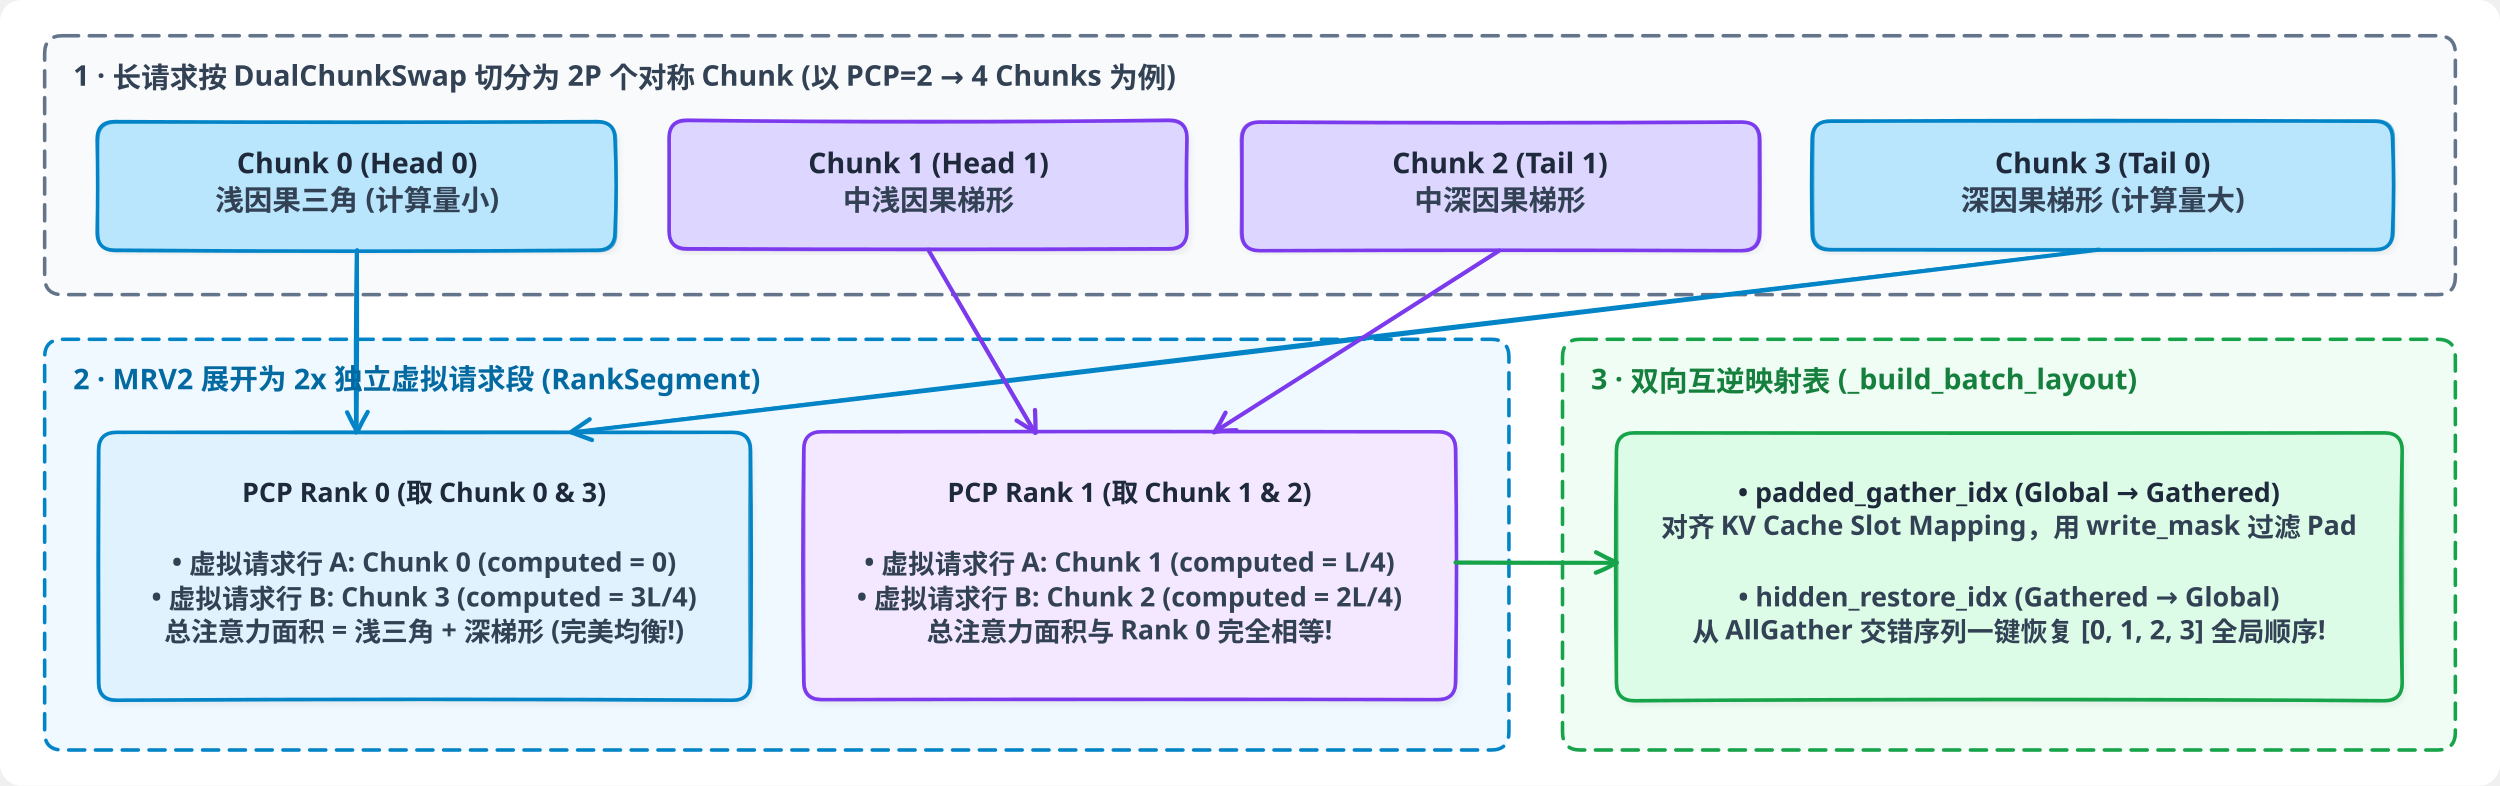
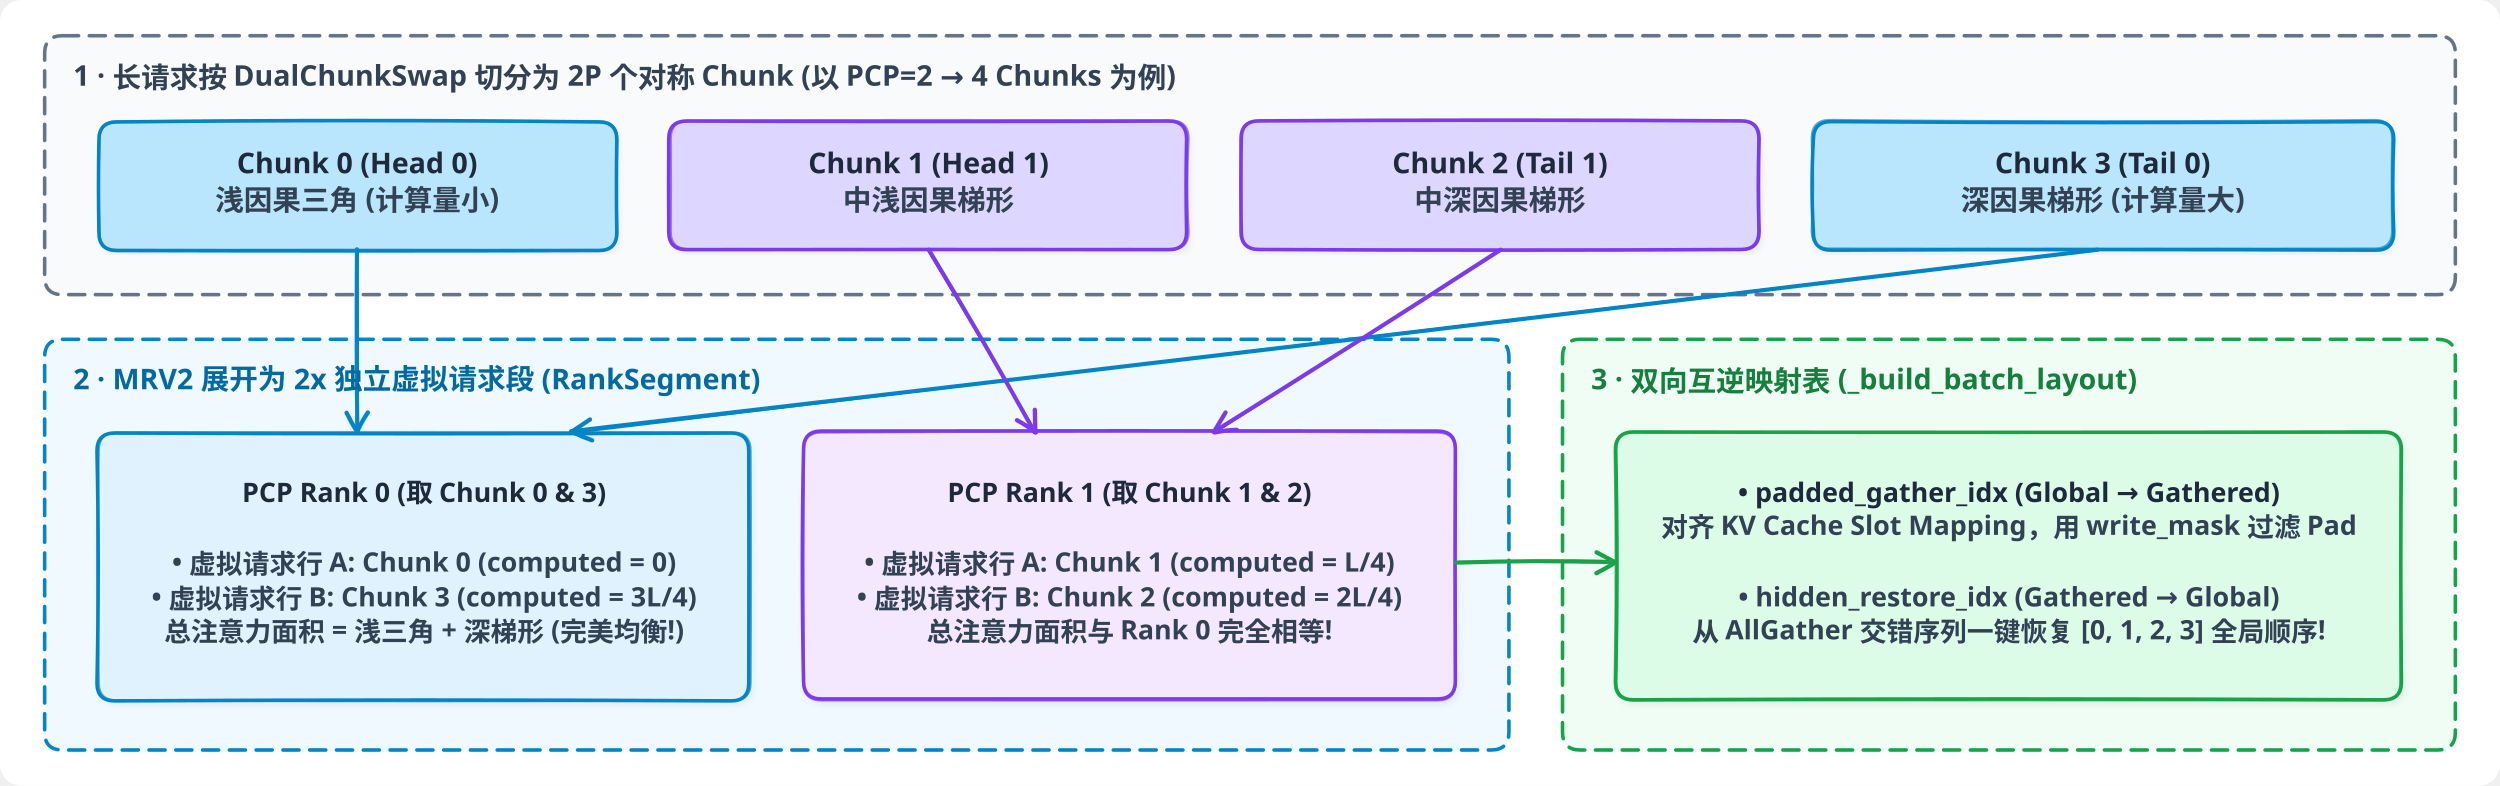
<svg xmlns="http://www.w3.org/2000/svg" viewBox="0 0 1400 440" width="1400" height="440" font-family="'Comic Sans MS', 'Segoe Print', 'Bradley Hand', 'Chalkboard SE', 'Microsoft YaHei', sans-serif">
  <defs>
    <filter id="paper-shadow" x="-2%" y="-2%" width="104%" height="106%">
      <feDropShadow dx="1.5" dy="2.5" stdDeviation="2" flood-color="#0f172a" flood-opacity="0.07" />
    </filter>
  </defs>
  <rect x="0" y="0" width="1400" height="440" fill="#ffffff" rx="12" />
  <path d="M 35.0 20 L 1365.0 20 Q 1375 20 1375 30.0 L 1375 155.0 Q 1375 165 1365.0 165 L 35.0 165 Q 25 165 25 155.0 L 25 30.0 Q 25 20 35.0 20 Z" fill="#f8fafc" stroke="none" />
  <path d="M 35.0 20 L 1365.0 20 Q 1375 20 1375 30.0 L 1375 155.0 Q 1375 165 1365.0 165 L 35.0 165 Q 25 165 25 155.0 L 25 30.0 Q 25 20 35.0 20 Z" fill="none" stroke="#64748b" stroke-width="2" stroke-linecap="round" stroke-linejoin="round" opacity="1" stroke-dasharray="9 6" />
  <path d="M 65.0 68 L 335.0 68 Q 345 68 345 78.0 L 345 130.0 Q 345 140 335.0 140 L 65.0 140 Q 55 140 55 130.0 L 55 78.0 Q 55 68 65.0 68 Z" fill="#bae6fd" stroke="none" filter="url(#paper-shadow)" />
-   <path d="M 64.4 68.1 Q 200.0 68.9 334.4 68.1 Q 344.4 68.1 344.4 78.1 Q 345.7 104.0 344.4 130.1 Q 344.4 140.1 334.4 140.1 Q 200.0 141.2 64.4 140.1 Q 54.4 140.1 54.4 130.1 Q 55.0 104.0 54.4 78.1 Q 54.4 68.1 64.4 68.1" fill="none" stroke="#0284c7" stroke-width="2" stroke-linecap="round" stroke-linejoin="round" opacity="1" />
-   <path d="M 65.0 68.6 Q 200.0 67.8 335.0 68.6 Q 345.0 68.6 345.0 78.6 Q 345.3 104.0 345.0 130.6 Q 345.0 140.6 335.0 140.6 Q 200.0 140.9 65.0 140.6 Q 55.0 140.6 55.0 130.6 Q 54.1 104.0 55.0 78.6 Q 55.0 68.6 65.0 68.6" fill="none" stroke="#0284c7" stroke-width="1.5" stroke-linecap="round" stroke-linejoin="round" opacity="0.65" />
+   <path d="M 65.4 68.3 Q 200.0 66.7 335.4 68.3 Q 345.4 68.3 345.4 78.3 Q 345.0 104.0 345.4 130.3 Q 345.4 140.3 335.4 140.3 Q 200.0 140.7 65.4 140.3 Q 55.4 140.3 55.4 130.3 Q 54.9 104.0 55.4 78.3 Q 55.4 68.3 65.4 68.3" fill="none" stroke="#0284c7" stroke-width="2" stroke-linecap="round" stroke-linejoin="round" opacity="1" />
+   <path d="M 65.6 68.1 Q 200.0 67.2 335.6 68.1 Q 345.6 68.1 345.6 78.1 Q 344.9 104.0 345.6 130.1 Q 345.6 140.1 335.6 140.1 Q 200.0 139.8 65.6 140.1 Q 55.6 140.1 55.6 130.1 Q 54.8 104.0 55.6 78.1 Q 55.6 68.1 65.6 68.1" fill="none" stroke="#0284c7" stroke-width="1.5" stroke-linecap="round" stroke-linejoin="round" opacity="0.65" />
  <path d="M 385.0 68 L 655.0 68 Q 665 68 665 78.0 L 665 130.0 Q 665 140 655.0 140 L 385.0 140 Q 375 140 375 130.0 L 375 78.0 Q 375 68 385.0 68 Z" fill="#ddd6fe" stroke="none" filter="url(#paper-shadow)" />
-   <path d="M 384.7 67.3 Q 520.0 69.2 654.7 67.3 Q 664.7 67.3 664.7 77.3 Q 664.0 104.0 664.7 129.3 Q 664.7 139.3 654.7 139.3 Q 520.0 139.9 384.7 139.3 Q 374.7 139.3 374.7 129.3 Q 374.7 104.0 374.7 77.3 Q 374.7 67.3 384.7 67.3" fill="none" stroke="#7c3aed" stroke-width="2" stroke-linecap="round" stroke-linejoin="round" opacity="1" />
-   <path d="M 384.7 67.8 Q 520.0 67.6 654.7 67.8 Q 664.7 67.8 664.7 77.8 Q 664.6 104.0 664.7 129.8 Q 664.7 139.8 654.7 139.8 Q 520.0 140.2 384.7 139.8 Q 374.7 139.8 374.7 129.8 Q 375.3 104.0 374.7 77.8 Q 374.7 67.8 384.7 67.8" fill="none" stroke="#7c3aed" stroke-width="1.5" stroke-linecap="round" stroke-linejoin="round" opacity="0.65" />
+   <path d="M 384.5 67.8 Q 520.0 68.3 654.5 67.8 Q 664.5 67.8 664.5 77.8 Q 663.9 104.0 664.5 129.8 Q 664.5 139.8 654.5 139.8 Q 520.0 139.6 384.5 139.8 Q 374.5 139.8 374.5 129.8 Q 374.3 104.0 374.5 77.8 Q 374.5 67.8 384.5 67.8" fill="none" stroke="#7c3aed" stroke-width="2" stroke-linecap="round" stroke-linejoin="round" opacity="1" />
+   <path d="M 385.5 67.6 Q 520.0 67.1 655.5 67.6 Q 665.5 67.6 665.5 77.6 Q 664.1 104.0 665.5 129.6 Q 665.5 139.6 655.5 139.6 Q 520.0 139.7 385.5 139.6 Q 375.5 139.6 375.5 129.6 Q 375.7 104.0 375.5 77.6 Q 375.5 67.6 385.5 67.6" fill="none" stroke="#7c3aed" stroke-width="1.5" stroke-linecap="round" stroke-linejoin="round" opacity="0.65" />
  <path d="M 705.0 68 L 975.0 68 Q 985 68 985 78.0 L 985 130.0 Q 985 140 975.0 140 L 705.0 140 Q 695 140 695 130.0 L 695 78.0 Q 695 68 705.0 68 Z" fill="#ddd6fe" stroke="none" filter="url(#paper-shadow)" />
-   <path d="M 705.5 68.4 Q 840.0 69.2 975.5 68.4 Q 985.5 68.4 985.5 78.4 Q 985.7 104.0 985.5 130.4 Q 985.5 140.4 975.5 140.4 Q 840.0 139.9 705.5 140.4 Q 695.5 140.4 695.5 130.4 Q 695.5 104.0 695.5 78.4 Q 695.5 68.4 705.5 68.4" fill="none" stroke="#7c3aed" stroke-width="2" stroke-linecap="round" stroke-linejoin="round" opacity="1" />
-   <path d="M 704.9 68.2 Q 840.0 68.6 974.9 68.2 Q 984.9 68.2 984.9 78.2 Q 985.0 104.0 984.9 130.2 Q 984.9 140.2 974.9 140.2 Q 840.0 140.0 704.9 140.2 Q 694.9 140.2 694.9 130.2 Q 695.3 104.0 694.9 78.2 Q 694.9 68.2 704.9 68.2" fill="none" stroke="#7c3aed" stroke-width="1.5" stroke-linecap="round" stroke-linejoin="round" opacity="0.65" />
+   <path d="M 705.1 67.7 Q 840.0 66.8 975.1 67.7 Q 985.1 67.7 985.1 77.7 Q 984.4 104.0 985.1 129.7 Q 985.1 139.7 975.1 139.7 Q 840.0 140.5 705.1 139.7 Q 695.1 139.7 695.1 129.7 Q 694.7 104.0 695.1 77.7 Q 695.1 67.7 705.1 67.7" fill="none" stroke="#7c3aed" stroke-width="2" stroke-linecap="round" stroke-linejoin="round" opacity="1" />
+   <path d="M 704.7 67.7 Q 840.0 67.6 974.7 67.7 Q 984.7 67.7 984.7 77.7 Q 984.2 104.0 984.7 129.7 Q 984.7 139.7 974.7 139.7 Q 840.0 140.0 704.7 139.7 Q 694.7 139.7 694.7 129.7 Q 695.2 104.0 694.7 77.7 Q 694.7 67.7 704.7 67.7" fill="none" stroke="#7c3aed" stroke-width="1.5" stroke-linecap="round" stroke-linejoin="round" opacity="0.65" />
  <path d="M 1025.0 68 L 1330.0 68 Q 1340 68 1340 78.0 L 1340 130.0 Q 1340 140 1330.0 140 L 1025.0 140 Q 1015 140 1015 130.0 L 1015 78.0 Q 1015 68 1025.0 68 Z" fill="#bae6fd" stroke="none" filter="url(#paper-shadow)" />
-   <path d="M 1024.8 67.9 Q 1177.5 67.1 1329.8 67.9 Q 1339.8 67.9 1339.8 77.9 Q 1341.0 104.0 1339.8 129.9 Q 1339.8 139.9 1329.8 139.9 Q 1177.5 140.2 1024.8 139.9 Q 1014.8 139.9 1014.8 129.9 Q 1014.2 104.0 1014.8 77.9 Q 1014.8 67.9 1024.8 67.9" fill="none" stroke="#0284c7" stroke-width="2" stroke-linecap="round" stroke-linejoin="round" opacity="1" />
-   <path d="M 1025.5 67.5 Q 1177.5 68.9 1330.5 67.5 Q 1340.5 67.5 1340.5 77.5 Q 1340.8 104.0 1340.5 129.5 Q 1340.5 139.5 1330.5 139.5 Q 1177.5 139.7 1025.5 139.5 Q 1015.5 139.5 1015.5 129.5 Q 1015.1 104.0 1015.5 77.5 Q 1015.5 67.5 1025.5 67.5" fill="none" stroke="#0284c7" stroke-width="1.5" stroke-linecap="round" stroke-linejoin="round" opacity="0.65" />
+   <path d="M 1025.5 68.1 Q 1177.5 69.2 1330.5 68.1 Q 1340.5 68.1 1340.5 78.1 Q 1339.4 104.0 1340.5 130.1 Q 1340.5 140.1 1330.5 140.1 Q 1177.5 139.4 1025.5 140.1 Q 1015.5 140.1 1015.5 130.1 Q 1014.0 104.0 1015.5 78.1 Q 1015.5 68.1 1025.5 68.1" fill="none" stroke="#0284c7" stroke-width="2" stroke-linecap="round" stroke-linejoin="round" opacity="1" />
+   <path d="M 1024.7 67.3 Q 1177.5 68.8 1329.7 67.3 Q 1339.7 67.3 1339.7 77.3 Q 1339.3 104.0 1339.7 129.3 Q 1339.7 139.3 1329.7 139.3 Q 1177.5 139.6 1024.7 139.3 Q 1014.7 139.3 1014.7 129.3 Q 1015.7 104.0 1014.7 77.3 Q 1014.7 67.3 1024.7 67.3" fill="none" stroke="#0284c7" stroke-width="1.5" stroke-linecap="round" stroke-linejoin="round" opacity="0.65" />
  <path d="M 35.0 190 L 835.0 190 Q 845 190 845 200.0 L 845 410.0 Q 845 420 835.0 420 L 35.0 420 Q 25 420 25 410.0 L 25 200.0 Q 25 190 35.0 190 Z" fill="#f0f9ff" stroke="none" />
  <path d="M 35.0 190 L 835.0 190 Q 845 190 845 200.0 L 845 410.0 Q 845 420 835.0 420 L 35.0 420 Q 25 420 25 410.0 L 25 200.0 Q 25 190 35.0 190 Z" fill="none" stroke="#0284c7" stroke-width="2" stroke-linecap="round" stroke-linejoin="round" opacity="1" stroke-dasharray="9 6" />
  <path d="M 65.0 242 L 410.0 242 Q 420 242 420 252.0 L 420 382.0 Q 420 392 410.0 392 L 65.0 392 Q 55 392 55 382.0 L 55 252.0 Q 55 242 65.0 242 Z" fill="#e0f2fe" stroke="none" filter="url(#paper-shadow)" />
-   <path d="M 65.3 242.1 Q 237.5 241.9 410.3 242.1 Q 420.3 242.1 420.3 252.1 Q 421.1 317.0 420.3 382.1 Q 420.3 392.1 410.3 392.1 Q 237.5 391.1 65.3 392.1 Q 55.3 392.1 55.3 382.1 Q 55.0 317.0 55.3 252.1 Q 55.3 242.1 65.3 242.1" fill="none" stroke="#0284c7" stroke-width="2" stroke-linecap="round" stroke-linejoin="round" opacity="1" />
-   <path d="M 64.9 242.3 Q 237.5 242.9 409.9 242.3 Q 419.9 242.3 419.9 252.3 Q 419.2 317.0 419.9 382.3 Q 419.9 392.3 409.9 392.3 Q 237.5 391.5 64.9 392.3 Q 54.9 392.3 54.9 382.3 Q 54.4 317.0 54.9 252.3 Q 54.9 242.3 64.9 242.3" fill="none" stroke="#0284c7" stroke-width="1.5" stroke-linecap="round" stroke-linejoin="round" opacity="0.65" />
+   <path d="M 64.3 242.5 Q 237.5 243.3 409.3 242.5 Q 419.3 242.5 419.3 252.5 Q 419.5 317.0 419.3 382.5 Q 419.3 392.5 409.3 392.5 Q 237.5 391.5 64.3 392.5 Q 54.3 392.5 54.3 382.5 Q 55.7 317.0 54.3 252.5 Q 54.3 242.5 64.3 242.5" fill="none" stroke="#0284c7" stroke-width="2" stroke-linecap="round" stroke-linejoin="round" opacity="1" />
+   <path d="M 65.2 242.3 Q 237.5 241.8 410.2 242.3 Q 420.2 242.3 420.2 252.3 Q 420.6 317.0 420.2 382.3 Q 420.2 392.3 410.2 392.3 Q 237.5 392.8 65.2 392.3 Q 55.2 392.3 55.2 382.3 Q 54.0 317.0 55.2 252.3 Q 55.2 242.3 65.2 242.3" fill="none" stroke="#0284c7" stroke-width="1.5" stroke-linecap="round" stroke-linejoin="round" opacity="0.65" />
  <path d="M 460.0 242 L 805.0 242 Q 815 242 815 252.0 L 815 382.0 Q 815 392 805.0 392 L 460.0 392 Q 450 392 450 382.0 L 450 252.0 Q 450 242 460.0 242 Z" fill="#f3e8ff" stroke="none" filter="url(#paper-shadow)" />
-   <path d="M 460.1 241.8 Q 632.5 241.5 805.1 241.8 Q 815.1 241.8 815.1 251.8 Q 816.2 317.0 815.1 381.8 Q 815.1 391.8 805.1 391.8 Q 632.5 391.4 460.1 391.8 Q 450.1 391.8 450.1 381.8 Q 449.1 317.0 450.1 251.8 Q 450.1 241.8 460.1 241.8" fill="none" stroke="#7c3aed" stroke-width="2" stroke-linecap="round" stroke-linejoin="round" opacity="1" />
-   <path d="M 460.4 241.6 Q 632.5 242.0 805.4 241.6 Q 815.4 241.6 815.4 251.6 Q 815.7 317.0 815.4 381.6 Q 815.4 391.6 805.4 391.6 Q 632.5 392.3 460.4 391.6 Q 450.4 391.6 450.4 381.6 Q 450.3 317.0 450.4 251.6 Q 450.4 241.6 460.4 241.6" fill="none" stroke="#7c3aed" stroke-width="1.5" stroke-linecap="round" stroke-linejoin="round" opacity="0.65" />
+   <path d="M 460.0 241.4 Q 632.5 241.1 805.0 241.4 Q 815.0 241.4 815.0 251.4 Q 814.7 317.0 815.0 381.4 Q 815.0 391.4 805.0 391.4 Q 632.5 391.4 460.0 391.4 Q 450.0 391.4 450.0 381.4 Q 448.6 317.0 450.0 251.4 Q 450.0 241.4 460.0 241.4" fill="none" stroke="#7c3aed" stroke-width="2" stroke-linecap="round" stroke-linejoin="round" opacity="1" />
+   <path d="M 460.0 242.1 Q 632.5 241.0 805.0 242.1 Q 815.0 242.1 815.0 252.1 Q 814.6 317.0 815.0 382.1 Q 815.0 392.1 805.0 392.1 Q 632.5 392.2 460.0 392.1 Q 450.0 392.1 450.0 382.1 Q 449.7 317.0 450.0 252.1 Q 450.0 242.1 460.0 242.1" fill="none" stroke="#7c3aed" stroke-width="1.5" stroke-linecap="round" stroke-linejoin="round" opacity="0.65" />
  <path d="M 885.0 190 L 1365.0 190 Q 1375 190 1375 200.0 L 1375 410.0 Q 1375 420 1365.0 420 L 885.0 420 Q 875 420 875 410.0 L 875 200.0 Q 875 190 885.0 190 Z" fill="#f0fdf4" stroke="none" />
  <path d="M 885.0 190 L 1365.0 190 Q 1375 190 1375 200.0 L 1375 410.0 Q 1375 420 1365.0 420 L 885.0 420 Q 875 420 875 410.0 L 875 200.0 Q 875 190 885.0 190 Z" fill="none" stroke="#16a34a" stroke-width="2" stroke-linecap="round" stroke-linejoin="round" opacity="1" stroke-dasharray="9 6" />
  <path d="M 915.0 242 L 1335.0 242 Q 1345 242 1345 252.0 L 1345 382.0 Q 1345 392 1335.0 392 L 915.0 392 Q 905 392 905 382.0 L 905 252.0 Q 905 242 915.0 242 Z" fill="#dcfce7" stroke="none" filter="url(#paper-shadow)" />
-   <path d="M 915.2 242.4 Q 1125.0 242.8 1335.2 242.4 Q 1345.2 242.4 1345.2 252.4 Q 1343.8 317.0 1345.2 382.4 Q 1345.2 392.4 1335.2 392.4 Q 1125.0 391.0 915.2 392.4 Q 905.2 392.4 905.2 382.4 Q 904.3 317.0 905.2 252.4 Q 905.2 242.4 915.2 242.4" fill="none" stroke="#16a34a" stroke-width="2" stroke-linecap="round" stroke-linejoin="round" opacity="1" />
-   <path d="M 915.4 242.5 Q 1125.0 242.0 1335.4 242.5 Q 1345.4 242.5 1345.4 252.5 Q 1345.9 317.0 1345.4 382.5 Q 1345.4 392.5 1335.4 392.5 Q 1125.0 391.5 915.4 392.5 Q 905.4 392.5 905.4 382.5 Q 905.9 317.0 905.4 252.5 Q 905.4 242.5 915.4 242.5" fill="none" stroke="#16a34a" stroke-width="1.5" stroke-linecap="round" stroke-linejoin="round" opacity="0.65" />
-   <path d="M 199.8 140.2 Q 199.0 190.6 199.4 242.2" fill="none" stroke="#0284c7" stroke-width="2.3" stroke-linecap="round" />
-   <path d="M 200.3 139.8 Q 200.6 190.9 200.1 241.7" fill="none" stroke="#0284c7" stroke-width="1.4" stroke-linecap="round" />
-   <path d="M 200.1 241.8 Q 202.8 236.1 205.9 230.7" fill="none" stroke="#0284c7" stroke-width="2.4" stroke-linecap="round" />
-   <path d="M 200.1 241.9 Q 197.1 236.7 194.4 230.9" fill="none" stroke="#0284c7" stroke-width="2.4" stroke-linecap="round" />
-   <path d="M 1175.4 139.8 Q 746.7 192.3 320.6 242.1" fill="none" stroke="#0284c7" stroke-width="2.3" stroke-linecap="round" />
-   <path d="M 1175.3 139.7 Q 748.1 190.1 319.7 242.0" fill="none" stroke="#0284c7" stroke-width="1.4" stroke-linecap="round" />
-   <path d="M 320.1 242.2 Q 326.3 244.5 331.5 246.4" fill="none" stroke="#0284c7" stroke-width="2.4" stroke-linecap="round" />
-   <path d="M 319.8 241.9 Q 325.2 238.2 330.2 234.8" fill="none" stroke="#0284c7" stroke-width="2.4" stroke-linecap="round" />
-   <path d="M 519.8 139.8 Q 548.7 189.7 579.6 242.4" fill="none" stroke="#7c3aed" stroke-width="2.3" stroke-linecap="round" />
-   <path d="M 520.1 140.2 Q 549.9 190.5 579.8 241.9" fill="none" stroke="#7c3aed" stroke-width="1.4" stroke-linecap="round" />
-   <path d="M 579.9 242.2 Q 579.9 235.7 579.6 229.6" fill="none" stroke="#7c3aed" stroke-width="2.4" stroke-linecap="round" />
-   <path d="M 580.1 242.1 Q 574.5 238.9 569.3 235.5" fill="none" stroke="#7c3aed" stroke-width="2.4" stroke-linecap="round" />
-   <path d="M 839.6 140.3 Q 759.8 191.4 679.7 242.1" fill="none" stroke="#7c3aed" stroke-width="2.3" stroke-linecap="round" />
-   <path d="M 840.2 140.3 Q 760.5 190.7 680.1 241.8" fill="none" stroke="#7c3aed" stroke-width="1.4" stroke-linecap="round" />
-   <path d="M 680.1 241.8 Q 685.8 241.0 692.4 240.9" fill="none" stroke="#7c3aed" stroke-width="2.4" stroke-linecap="round" />
-   <path d="M 680.2 242.0 Q 683.2 237.1 686.3 231.1" fill="none" stroke="#7c3aed" stroke-width="2.4" stroke-linecap="round" />
-   <path d="M 815.1 315.0 Q 859.5 315.2 905.4 315.2" fill="none" stroke="#16a34a" stroke-width="2.3" stroke-linecap="round" />
-   <path d="M 815.3 315.3 Q 860.3 315.6 904.8 314.8" fill="none" stroke="#16a34a" stroke-width="1.4" stroke-linecap="round" />
-   <path d="M 905.0 314.9 Q 899.7 312.5 893.8 309.3" fill="none" stroke="#16a34a" stroke-width="2.4" stroke-linecap="round" />
-   <path d="M 905.2 315.0 Q 899.7 318.5 893.7 320.7" fill="none" stroke="#16a34a" stroke-width="2.4" stroke-linecap="round" />
+   <path d="M 914.8 241.9 Q 1125.0 242.3 1334.8 241.9 Q 1344.8 241.9 1344.8 251.9 Q 1344.1 317.0 1344.8 381.9 Q 1344.8 391.9 1334.8 391.9 Q 1125.0 390.9 914.8 391.9 Q 904.8 391.9 904.8 381.9 Q 906.2 317.0 904.8 251.9 Q 904.8 241.9 914.8 241.9" fill="none" stroke="#16a34a" stroke-width="2" stroke-linecap="round" stroke-linejoin="round" opacity="1" />
+   <path d="M 914.3 242.1 Q 1125.0 242.4 1334.3 242.1 Q 1344.3 242.1 1344.3 252.1 Q 1344.3 317.0 1344.3 382.1 Q 1344.3 392.1 1334.3 392.1 Q 1125.0 392.0 914.3 392.1 Q 904.3 392.1 904.3 382.1 Q 905.5 317.0 904.3 252.1 Q 904.3 242.1 914.3 242.1" fill="none" stroke="#16a34a" stroke-width="1.5" stroke-linecap="round" stroke-linejoin="round" opacity="0.65" />
+   <path d="M 199.9 139.6 Q 199.5 190.4 200.1 241.7" fill="none" stroke="#0284c7" stroke-width="2.3" stroke-linecap="round" />
+   <path d="M 199.9 140.3 Q 200.7 190.9 200.0 242.2" fill="none" stroke="#0284c7" stroke-width="1.4" stroke-linecap="round" />
+   <path d="M 199.9 242.0 Q 202.4 236.3 206.0 231.0" fill="none" stroke="#0284c7" stroke-width="2.4" stroke-linecap="round" />
+   <path d="M 200.1 242.1 Q 196.6 236.4 194.1 231.2" fill="none" stroke="#0284c7" stroke-width="2.4" stroke-linecap="round" />
+   <path d="M 1174.7 139.8 Q 747.5 191.8 319.8 241.5" fill="none" stroke="#0284c7" stroke-width="2.3" stroke-linecap="round" />
+   <path d="M 1175.0 140.0 Q 746.8 190.9 319.9 242.4" fill="none" stroke="#0284c7" stroke-width="1.4" stroke-linecap="round" />
+   <path d="M 320.2 241.9 Q 325.9 244.5 331.6 246.6" fill="none" stroke="#0284c7" stroke-width="2.4" stroke-linecap="round" />
+   <path d="M 319.8 242.0 Q 325.5 238.1 330.4 234.9" fill="none" stroke="#0284c7" stroke-width="2.4" stroke-linecap="round" />
+   <path d="M 520.1 139.8 Q 551.4 191.7 579.4 242.1" fill="none" stroke="#7c3aed" stroke-width="2.3" stroke-linecap="round" />
+   <path d="M 519.8 140.2 Q 550.7 191.7 579.8 241.7" fill="none" stroke="#7c3aed" stroke-width="1.4" stroke-linecap="round" />
+   <path d="M 579.8 241.8 Q 579.7 236.1 579.5 229.5" fill="none" stroke="#7c3aed" stroke-width="2.4" stroke-linecap="round" />
+   <path d="M 580.1 242.2 Q 575.1 238.4 569.5 235.3" fill="none" stroke="#7c3aed" stroke-width="2.4" stroke-linecap="round" />
+   <path d="M 840.4 139.8 Q 760.9 191.3 679.6 241.9" fill="none" stroke="#7c3aed" stroke-width="2.3" stroke-linecap="round" />
+   <path d="M 840.3 140.3 Q 760.7 191.0 679.8 242.3" fill="none" stroke="#7c3aed" stroke-width="1.4" stroke-linecap="round" />
+   <path d="M 680.2 242.2 Q 686.1 240.9 692.6 240.7" fill="none" stroke="#7c3aed" stroke-width="2.4" stroke-linecap="round" />
+   <path d="M 679.8 241.8 Q 683.2 236.1 686.3 231.0" fill="none" stroke="#7c3aed" stroke-width="2.4" stroke-linecap="round" />
+   <path d="M 815.4 315.1 Q 859.2 313.6 904.8 314.7" fill="none" stroke="#16a34a" stroke-width="2.3" stroke-linecap="round" />
+   <path d="M 815.2 314.7 Q 860.6 314.3 904.8 315.1" fill="none" stroke="#16a34a" stroke-width="1.4" stroke-linecap="round" />
+   <path d="M 904.9 315.1 Q 899.2 312.1 894.1 309.3" fill="none" stroke="#16a34a" stroke-width="2.4" stroke-linecap="round" />
+   <path d="M 904.8 314.9 Q 899.9 317.9 894.0 321.0" fill="none" stroke="#16a34a" stroke-width="2.4" stroke-linecap="round" />
  <text x="41.0" y="48.0" font-size="16" font-weight="700" fill="#334155" text-anchor="start">1 · 长请求按 DualChunkSwap 切分为 2P 个对称 Chunk (以 PCP=2 → 4 Chunks 为例)</text>
  <text x="200.0" y="97.0" font-size="16" font-weight="700" fill="#1e293b" text-anchor="middle">Chunk 0 (Head 0)</text>
  <text x="200.0" y="117.8" font-size="16" font-weight="600" fill="#334155" text-anchor="middle">浅因果三角 (计算量小)</text>
  <text x="520.0" y="97.0" font-size="16" font-weight="700" fill="#1e293b" text-anchor="middle">Chunk 1 (Head 1)</text>
  <text x="520.0" y="117.8" font-size="16" font-weight="600" fill="#334155" text-anchor="middle">中浅因果梯形</text>
  <text x="840.0" y="97.0" font-size="16" font-weight="700" fill="#1e293b" text-anchor="middle">Chunk 2 (Tail 1)</text>
  <text x="840.0" y="117.8" font-size="16" font-weight="600" fill="#334155" text-anchor="middle">中深因果梯形</text>
  <text x="1177.5" y="97.0" font-size="16" font-weight="700" fill="#1e293b" text-anchor="middle">Chunk 3 (Tail 0)</text>
  <text x="1177.5" y="117.8" font-size="16" font-weight="600" fill="#334155" text-anchor="middle">深因果梯形 (计算量大)</text>
  <text x="41.0" y="218.0" font-size="16" font-weight="700" fill="#0369a1" text-anchor="start">2 · MRV2 展开为 2x 独立虚拟请求段 (RankSegment)</text>
  <text x="237.5" y="281.1" font-size="15" font-weight="700" fill="#1e293b" text-anchor="middle">PCP Rank 0 (取 Chunk 0 &amp; 3)</text>
  <text x="237.5" y="300.6" font-size="15" font-weight="600" fill="#334155" text-anchor="middle" />
  <text x="237.5" y="320.1" font-size="15" font-weight="600" fill="#334155" text-anchor="middle">• 虚拟请求行 A: Chunk 0 (computed = 0)</text>
  <text x="237.5" y="339.6" font-size="15" font-weight="600" fill="#334155" text-anchor="middle">• 虚拟请求行 B: Chunk 3 (computed = 3L/4)</text>
  <text x="237.5" y="359.1" font-size="15" font-weight="600" fill="#334155" text-anchor="middle">总注意力面积 = 浅三角 + 深梯形 (完美均衡!)</text>
  <text x="632.5" y="281.1" font-size="15" font-weight="700" fill="#1e293b" text-anchor="middle">PCP Rank 1 (取 Chunk 1 &amp; 2)</text>
  <text x="632.5" y="300.6" font-size="15" font-weight="600" fill="#334155" text-anchor="middle" />
  <text x="632.5" y="320.1" font-size="15" font-weight="600" fill="#334155" text-anchor="middle">• 虚拟请求行 A: Chunk 1 (computed = L/4)</text>
  <text x="632.5" y="339.6" font-size="15" font-weight="600" fill="#334155" text-anchor="middle">• 虚拟请求行 B: Chunk 2 (computed = 2L/4)</text>
  <text x="632.5" y="359.1" font-size="15" font-weight="600" fill="#334155" text-anchor="middle">总注意力面积与 Rank 0 完全相等!</text>
  <text x="891.0" y="218.0" font-size="16" font-weight="700" fill="#15803d" text-anchor="start">3 · 双向互逆映射表 (_build_batch_layout)</text>
  <text x="1125.0" y="281.1" font-size="15" font-weight="700" fill="#1e293b" text-anchor="middle">• padded_gather_idx (Global → Gathered)</text>
  <text x="1125.0" y="300.6" font-size="15" font-weight="600" fill="#334155" text-anchor="middle">  对齐 KV Cache Slot Mapping，用 write_mask 过滤 Pad</text>
  <text x="1125.0" y="320.1" font-size="15" font-weight="600" fill="#334155" text-anchor="middle" />
  <text x="1125.0" y="339.6" font-size="15" font-weight="600" fill="#334155" text-anchor="middle">• hidden_restore_idx (Gathered → Global)</text>
  <text x="1125.0" y="359.1" font-size="15" font-weight="600" fill="#334155" text-anchor="middle">  从 AllGather 交错序列一键恢复 [0, 1, 2, 3] 全局顺序!</text>
</svg>
